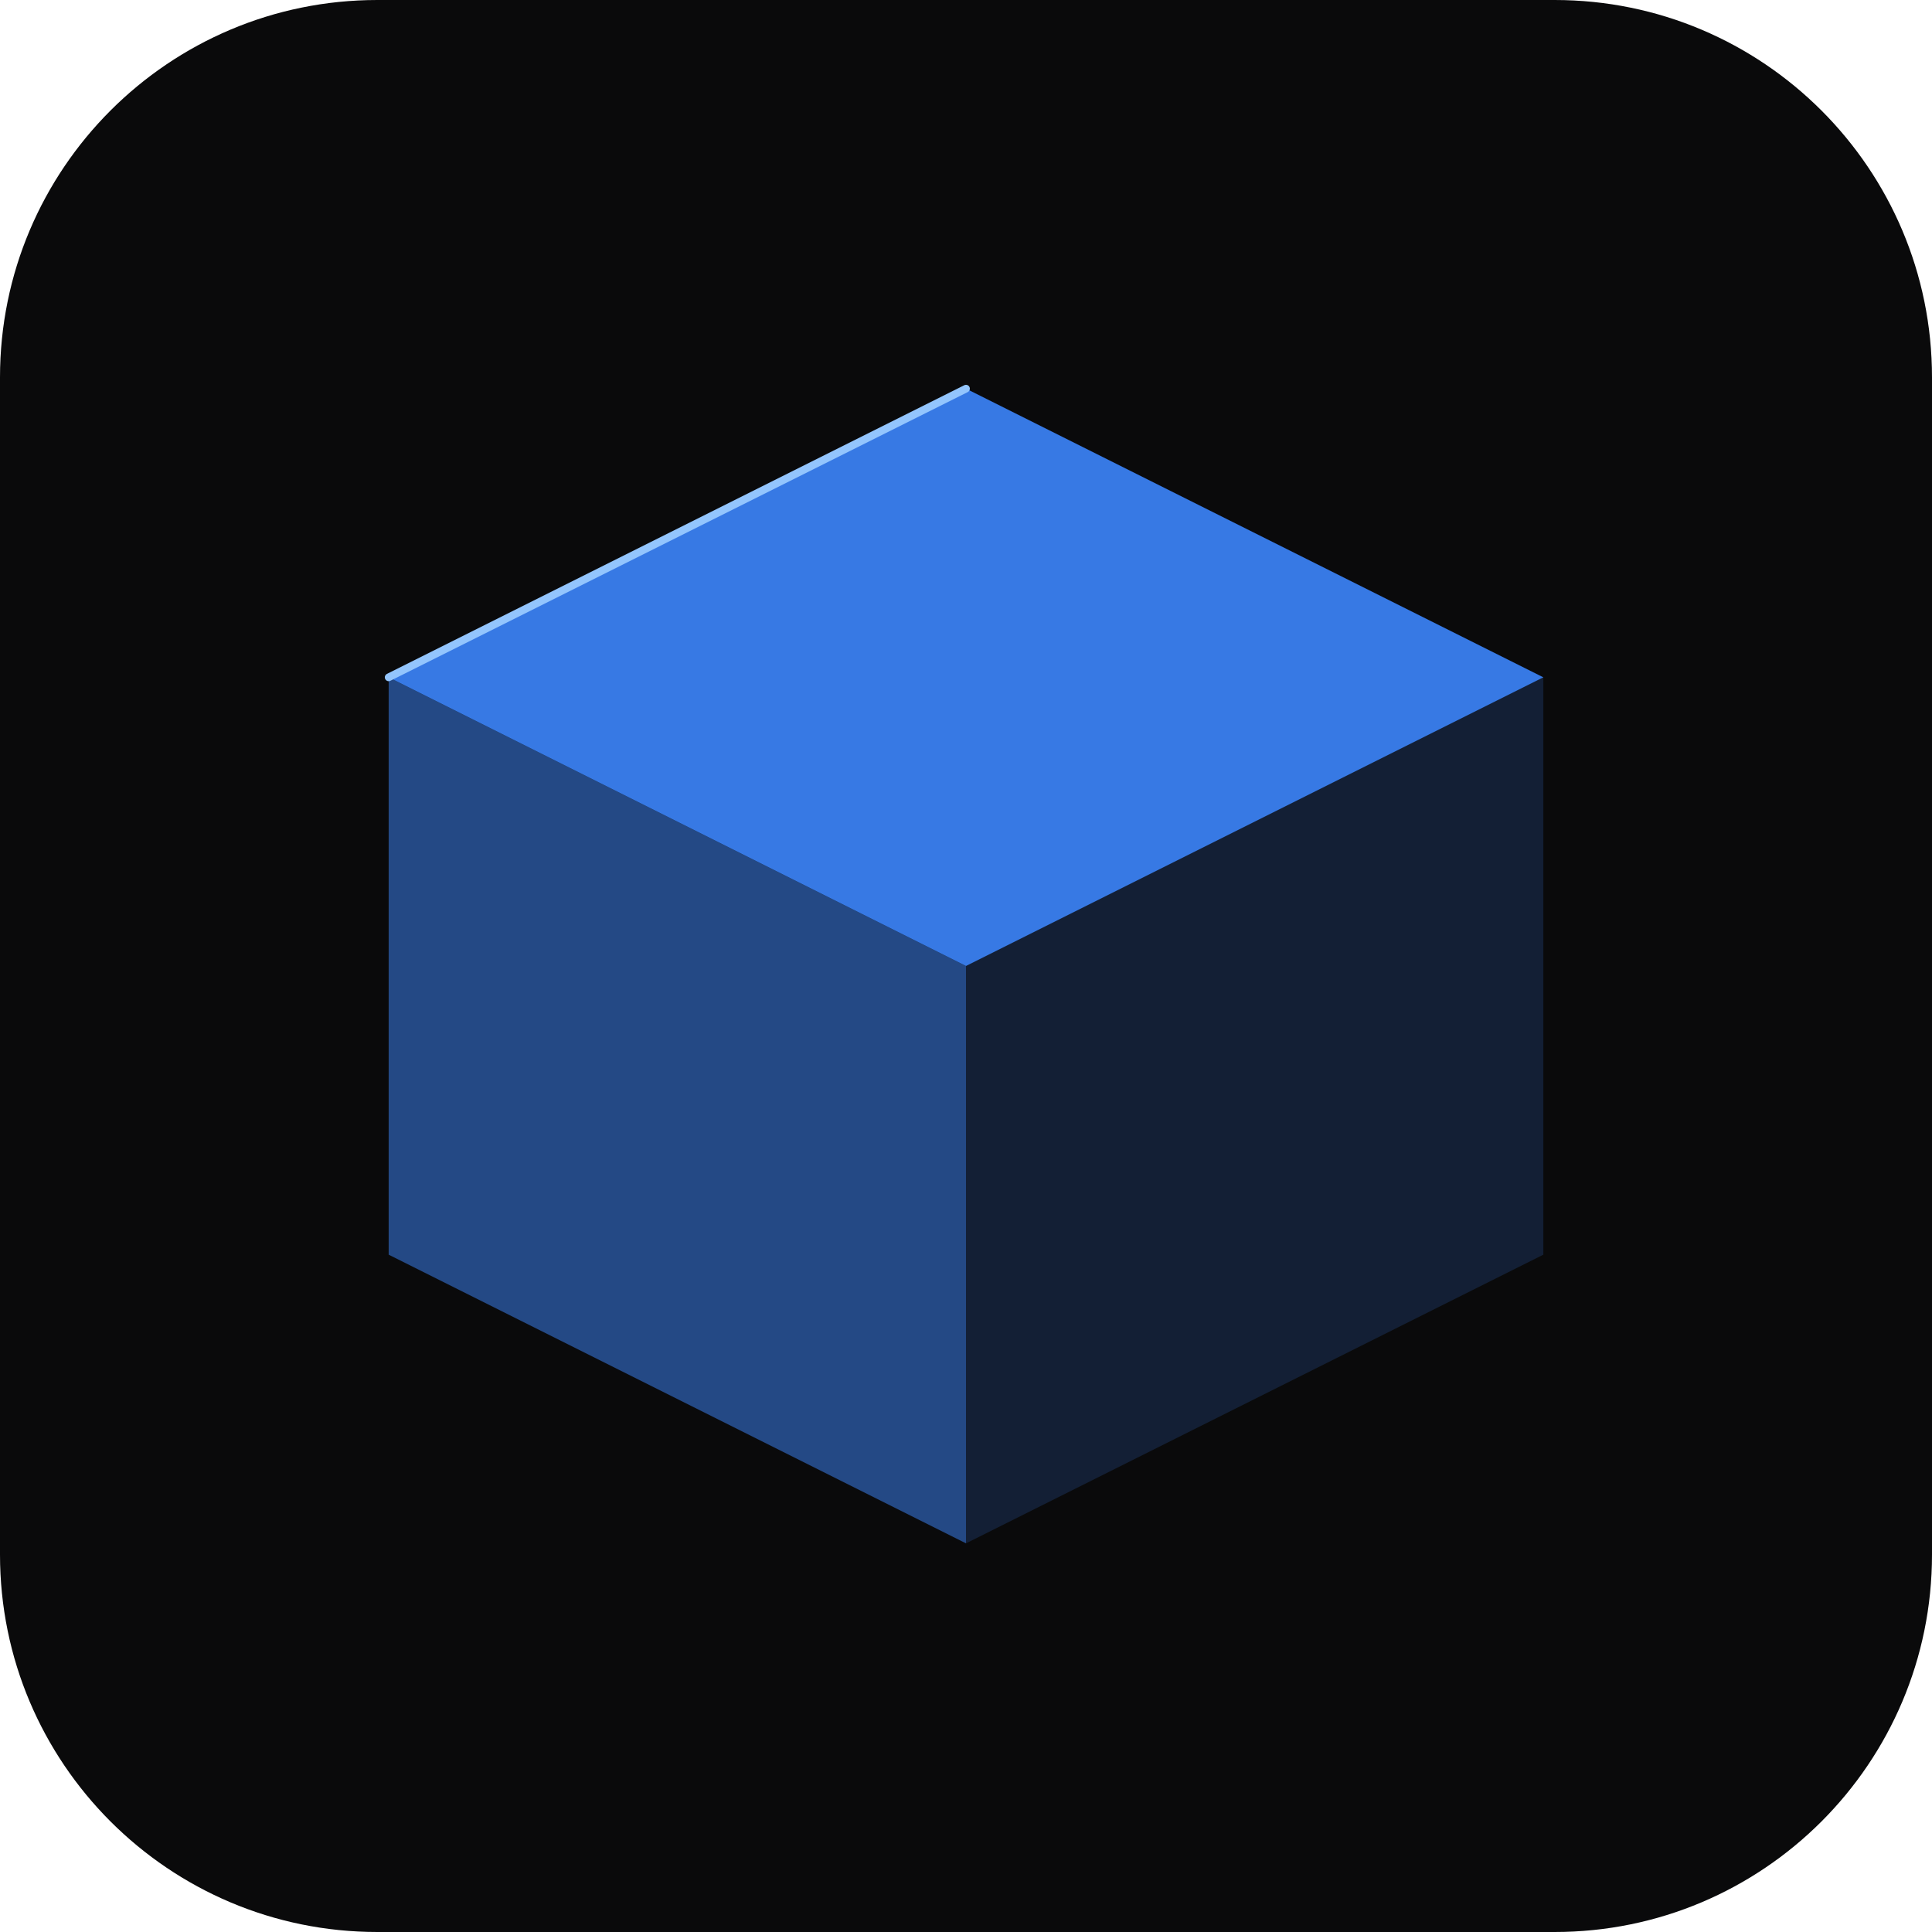
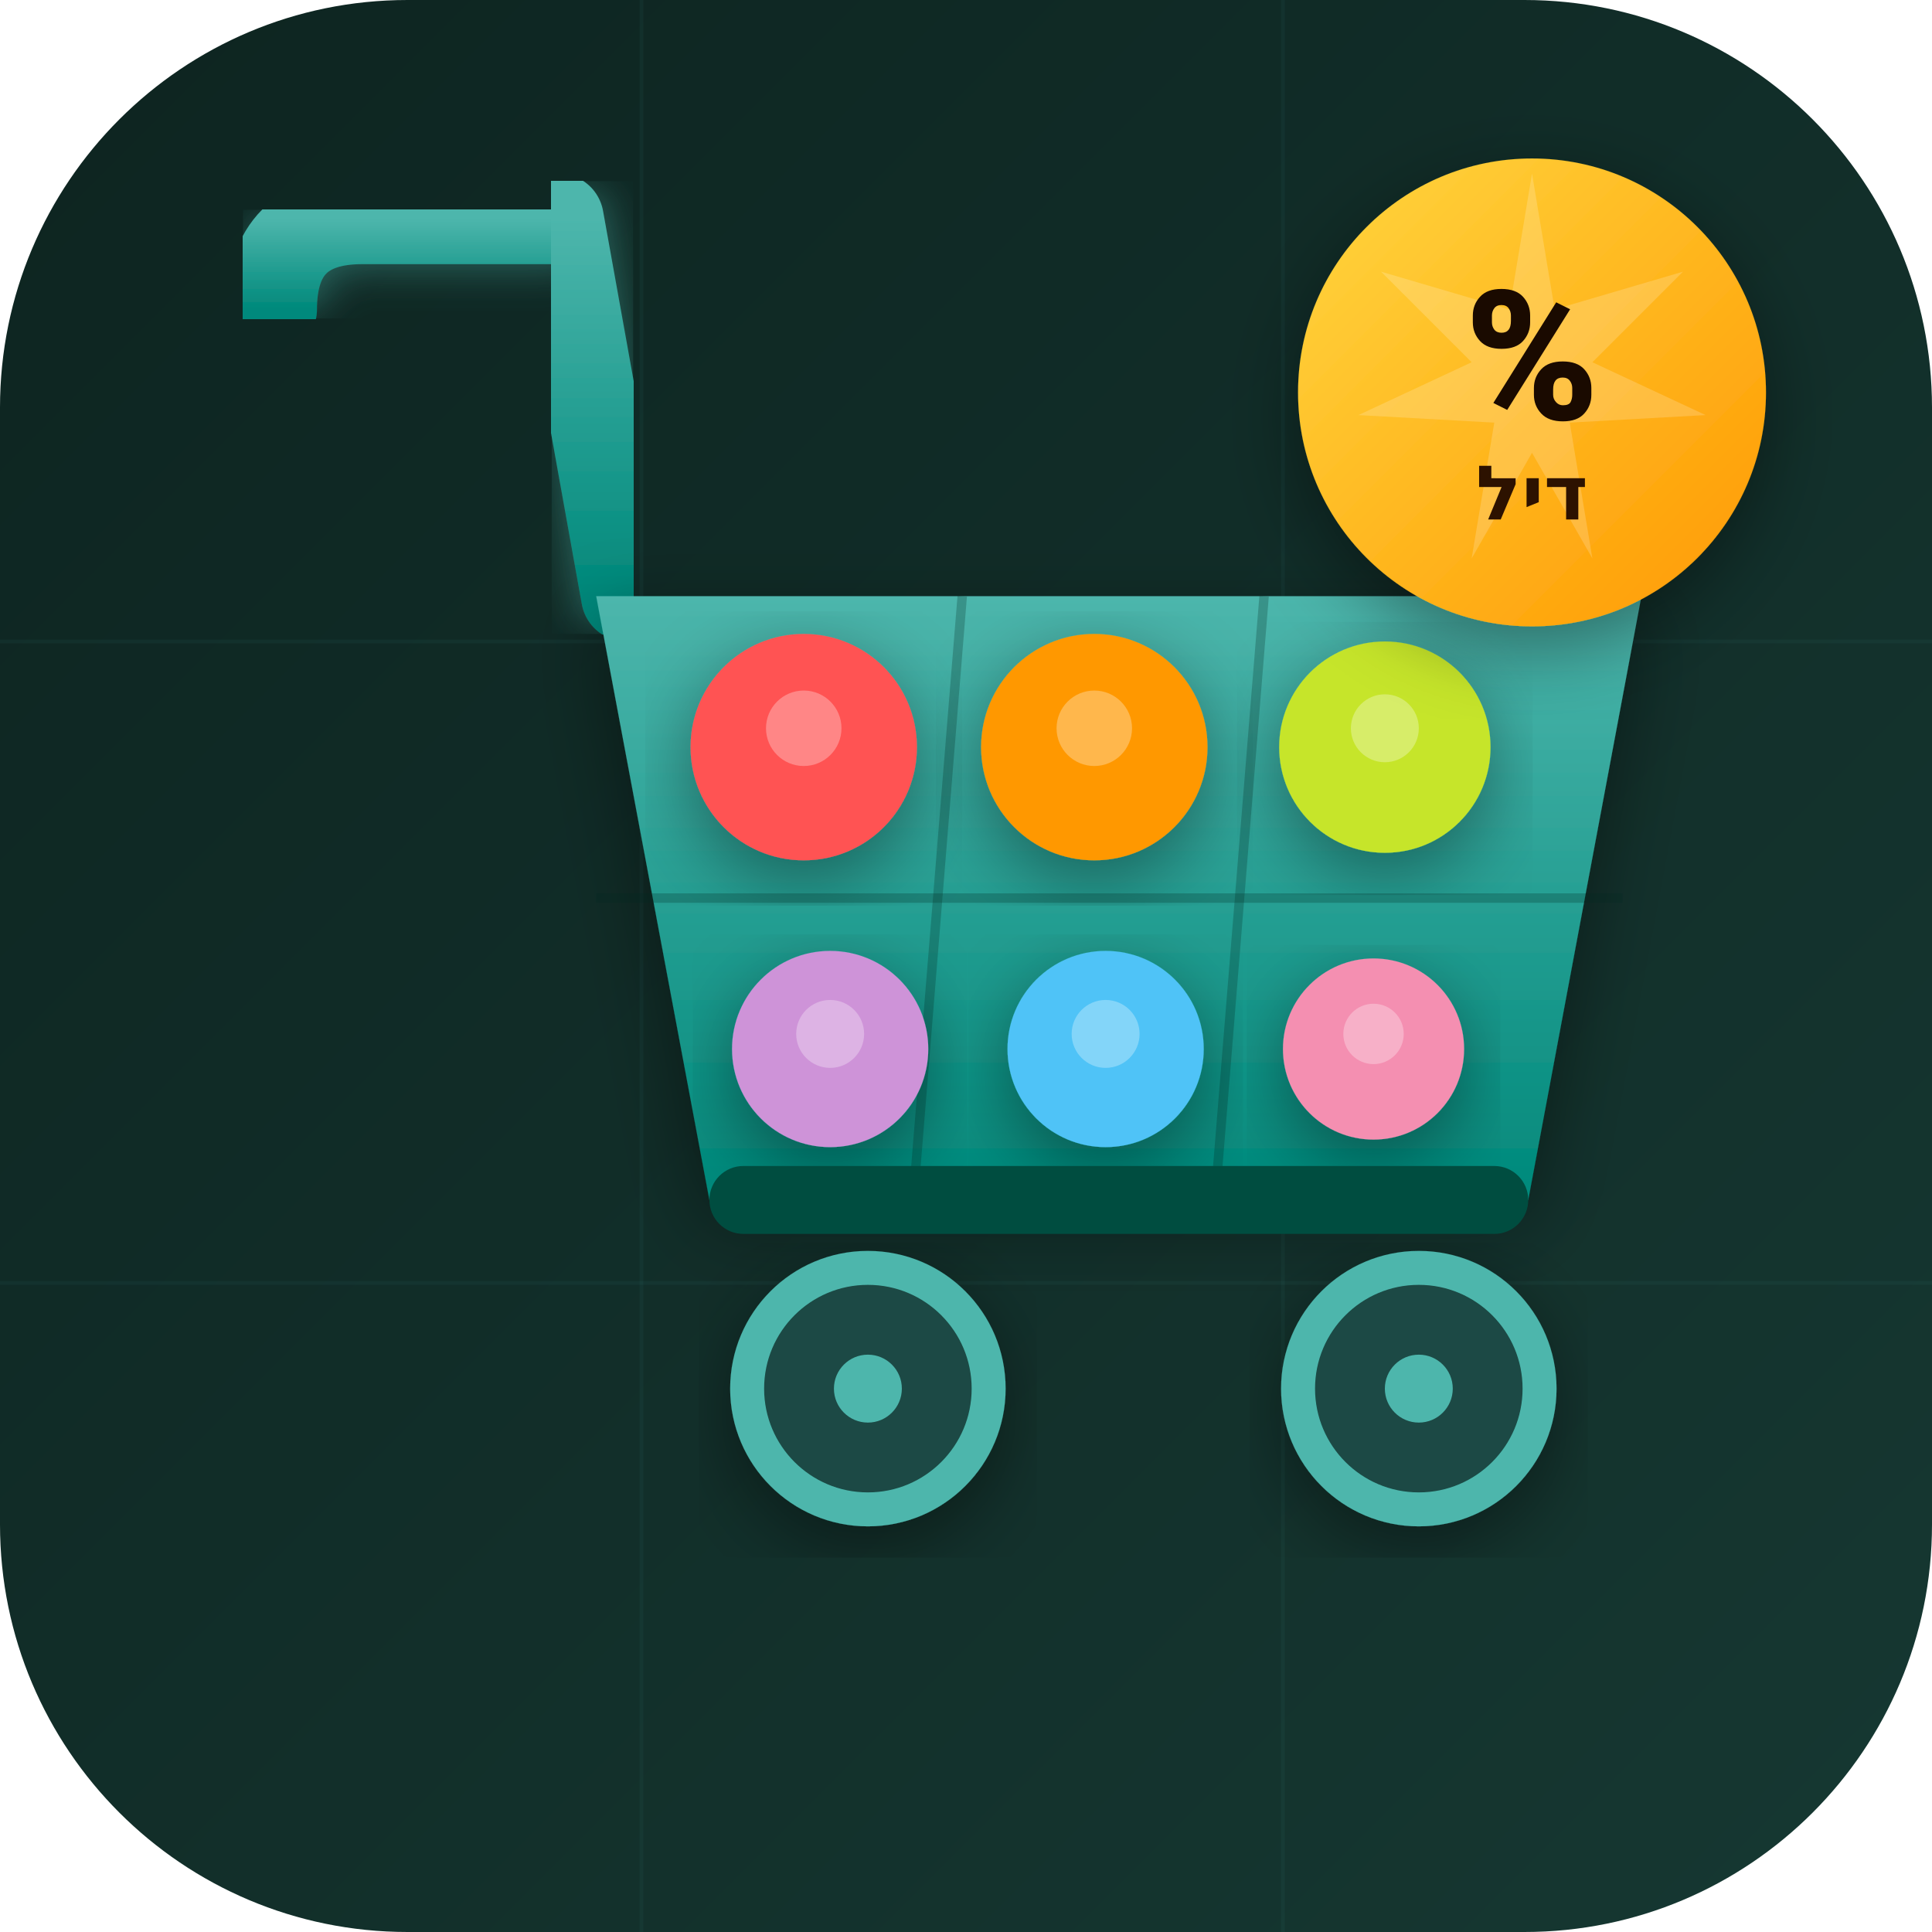
<svg xmlns="http://www.w3.org/2000/svg" viewBox="0 0 512 512">
-   <rect width="512" height="512" rx="100" fill="#0a0a0b" />
-   <g transform="translate(52,86) scale(17)">
-     <polygon points="12,1 21,5.5 12,10 3,5.5" fill="#3b82f6" opacity="0.92" />
-     <polygon points="3,5.5 12,10 12,19 3,14.5" fill="#3b82f6" opacity="0.52" />
-     <polygon points="12,10 21,5.5 21,14.5 12,19" fill="#3b82f6" opacity="0.18" />
-     <line x1="3" y1="5.5" x2="12" y2="1" stroke="#93c5fd" stroke-width="0.12" stroke-linecap="round" />
-   </g>
+   <defs>
+     <linearGradient id="bg" x1="0" y1="0" x2="1" y2="1">
+       <stop offset="0%" stop-color="#0D2420" />
+       <stop offset="100%" stop-color="#163832" />
+     </linearGradient>
+     <linearGradient id="cart-fill" x1="0" y1="0" x2="0" y2="1">
+       <stop offset="0%" stop-color="#4DB6AC" />
+       <stop offset="100%" stop-color="#00897B" />
+     </linearGradient>
+     <linearGradient id="badge" x1="0" y1="0" x2="1" y2="1">
+       <stop offset="0%" stop-color="#FFD740" />
+       <stop offset="100%" stop-color="#FF9800" />
+     </linearGradient>
+     <filter id="shadow" x="-20%" y="-20%" width="140%" height="140%">
+       <feDropShadow dx="0" dy="6" stdDeviation="10" flood-color="#000" flood-opacity="0.4" />
+     </filter>
+     <filter id="glow">
+       <feDropShadow dx="0" dy="0" stdDeviation="6" flood-color="#4DB6AC" flood-opacity="0.5" />
+     </filter>
+   </defs>
+   <rect width="512" height="512" rx="108" fill="url(#bg)" />
+   <line x1="0" y1="170" x2="512" y2="170" stroke="rgba(77,182,172,0.06)" stroke-width="1" />
+   <line x1="0" y1="340" x2="512" y2="340" stroke="rgba(77,182,172,0.06)" stroke-width="1" />
+   <line x1="170" y1="0" x2="170" y2="512" stroke="rgba(77,182,172,0.06)" stroke-width="1" />
+   <line x1="340" y1="0" x2="340" y2="512" stroke="rgba(77,182,172,0.06)" stroke-width="1" />
+   <path d="M 72,82 Q 72,58 96,58 L 148,58" stroke="url(#cart-fill)" stroke-width="24" stroke-linecap="round" fill="none" filter="url(#glow)" />
+   <line x1="148" y1="58" x2="166" y2="158" stroke="url(#cart-fill)" stroke-width="24" stroke-linecap="round" filter="url(#glow)" />
+   <path d="M 158,158 L 435,158 L 405,318 L 188,318 Z" fill="url(#cart-fill)" filter="url(#shadow)" rx="6" />
+   <line x1="255" y1="158" x2="242" y2="318" stroke="rgba(0,40,35,0.25)" stroke-width="2.5" />
+   <line x1="335" y1="158" x2="322" y2="318" stroke="rgba(0,40,35,0.25)" stroke-width="2.5" />
+   <line x1="158" y1="238" x2="430" y2="238" stroke="rgba(0,40,35,0.25)" stroke-width="2.5" />
+   <circle cx="213" cy="198" r="30" fill="#FF5252" filter="url(#shadow)" />
+   <circle cx="213" cy="193" r="10" fill="rgba(255,255,255,0.3)" />
+   <circle cx="290" cy="198" r="30" fill="#FF9800" filter="url(#shadow)" />
+   <circle cx="290" cy="193" r="10" fill="rgba(255,255,255,0.3)" />
+   <circle cx="367" cy="198" r="28" fill="#C6E52B" filter="url(#shadow)" />
+   <circle cx="367" cy="193" r="9" fill="rgba(255,255,255,0.3)" />
+   <circle cx="220" cy="278" r="26" fill="#CE93D8" filter="url(#shadow)" />
+   <circle cx="220" cy="274" r="9" fill="rgba(255,255,255,0.3)" />
+   <circle cx="293" cy="278" r="26" fill="#4FC3F7" filter="url(#shadow)" />
+   <circle cx="293" cy="274" r="9" fill="rgba(255,255,255,0.3)" />
+   <circle cx="364" cy="278" r="24" fill="#F48FB1" filter="url(#shadow)" />
+   <circle cx="364" cy="274" r="8" fill="rgba(255,255,255,0.3)" />
+   <rect x="188" y="309" width="217" height="18" rx="9" fill="#004D40" />
+   <circle cx="230" cy="368" r="32" fill="#1A4A44" stroke="#4DB6AC" stroke-width="9" filter="url(#shadow)" />
+   <circle cx="230" cy="368" r="9" fill="#4DB6AC" />
+   <circle cx="376" cy="368" r="32" fill="#1A4A44" stroke="#4DB6AC" stroke-width="9" filter="url(#shadow)" />
+   <circle cx="376" cy="368" r="9" fill="#4DB6AC" />
+   <circle cx="406" cy="104" r="62" fill="url(#badge)" filter="url(#shadow)" />
+   <path d="M406,46 L412,82 L446,72 L422,96 L452,110 L416,112 L422,148 L406,120 L390,148 L396,112 L360,110 L390,96 L366,72 L400,82 Z" fill="rgba(255,255,255,0.18)" />
+   <text x="406" y="98" text-anchor="middle" dominant-baseline="middle" font-family="system-ui,-apple-system,Roboto,sans-serif" font-size="48" font-weight="900" fill="#1A0A00" letter-spacing="-2">%</text>
+   <text x="406" y="132" text-anchor="middle" dominant-baseline="middle" font-family="system-ui,-apple-system,Roboto,sans-serif" font-size="20" font-weight="800" fill="#2D1200">דיל</text>
</svg>
